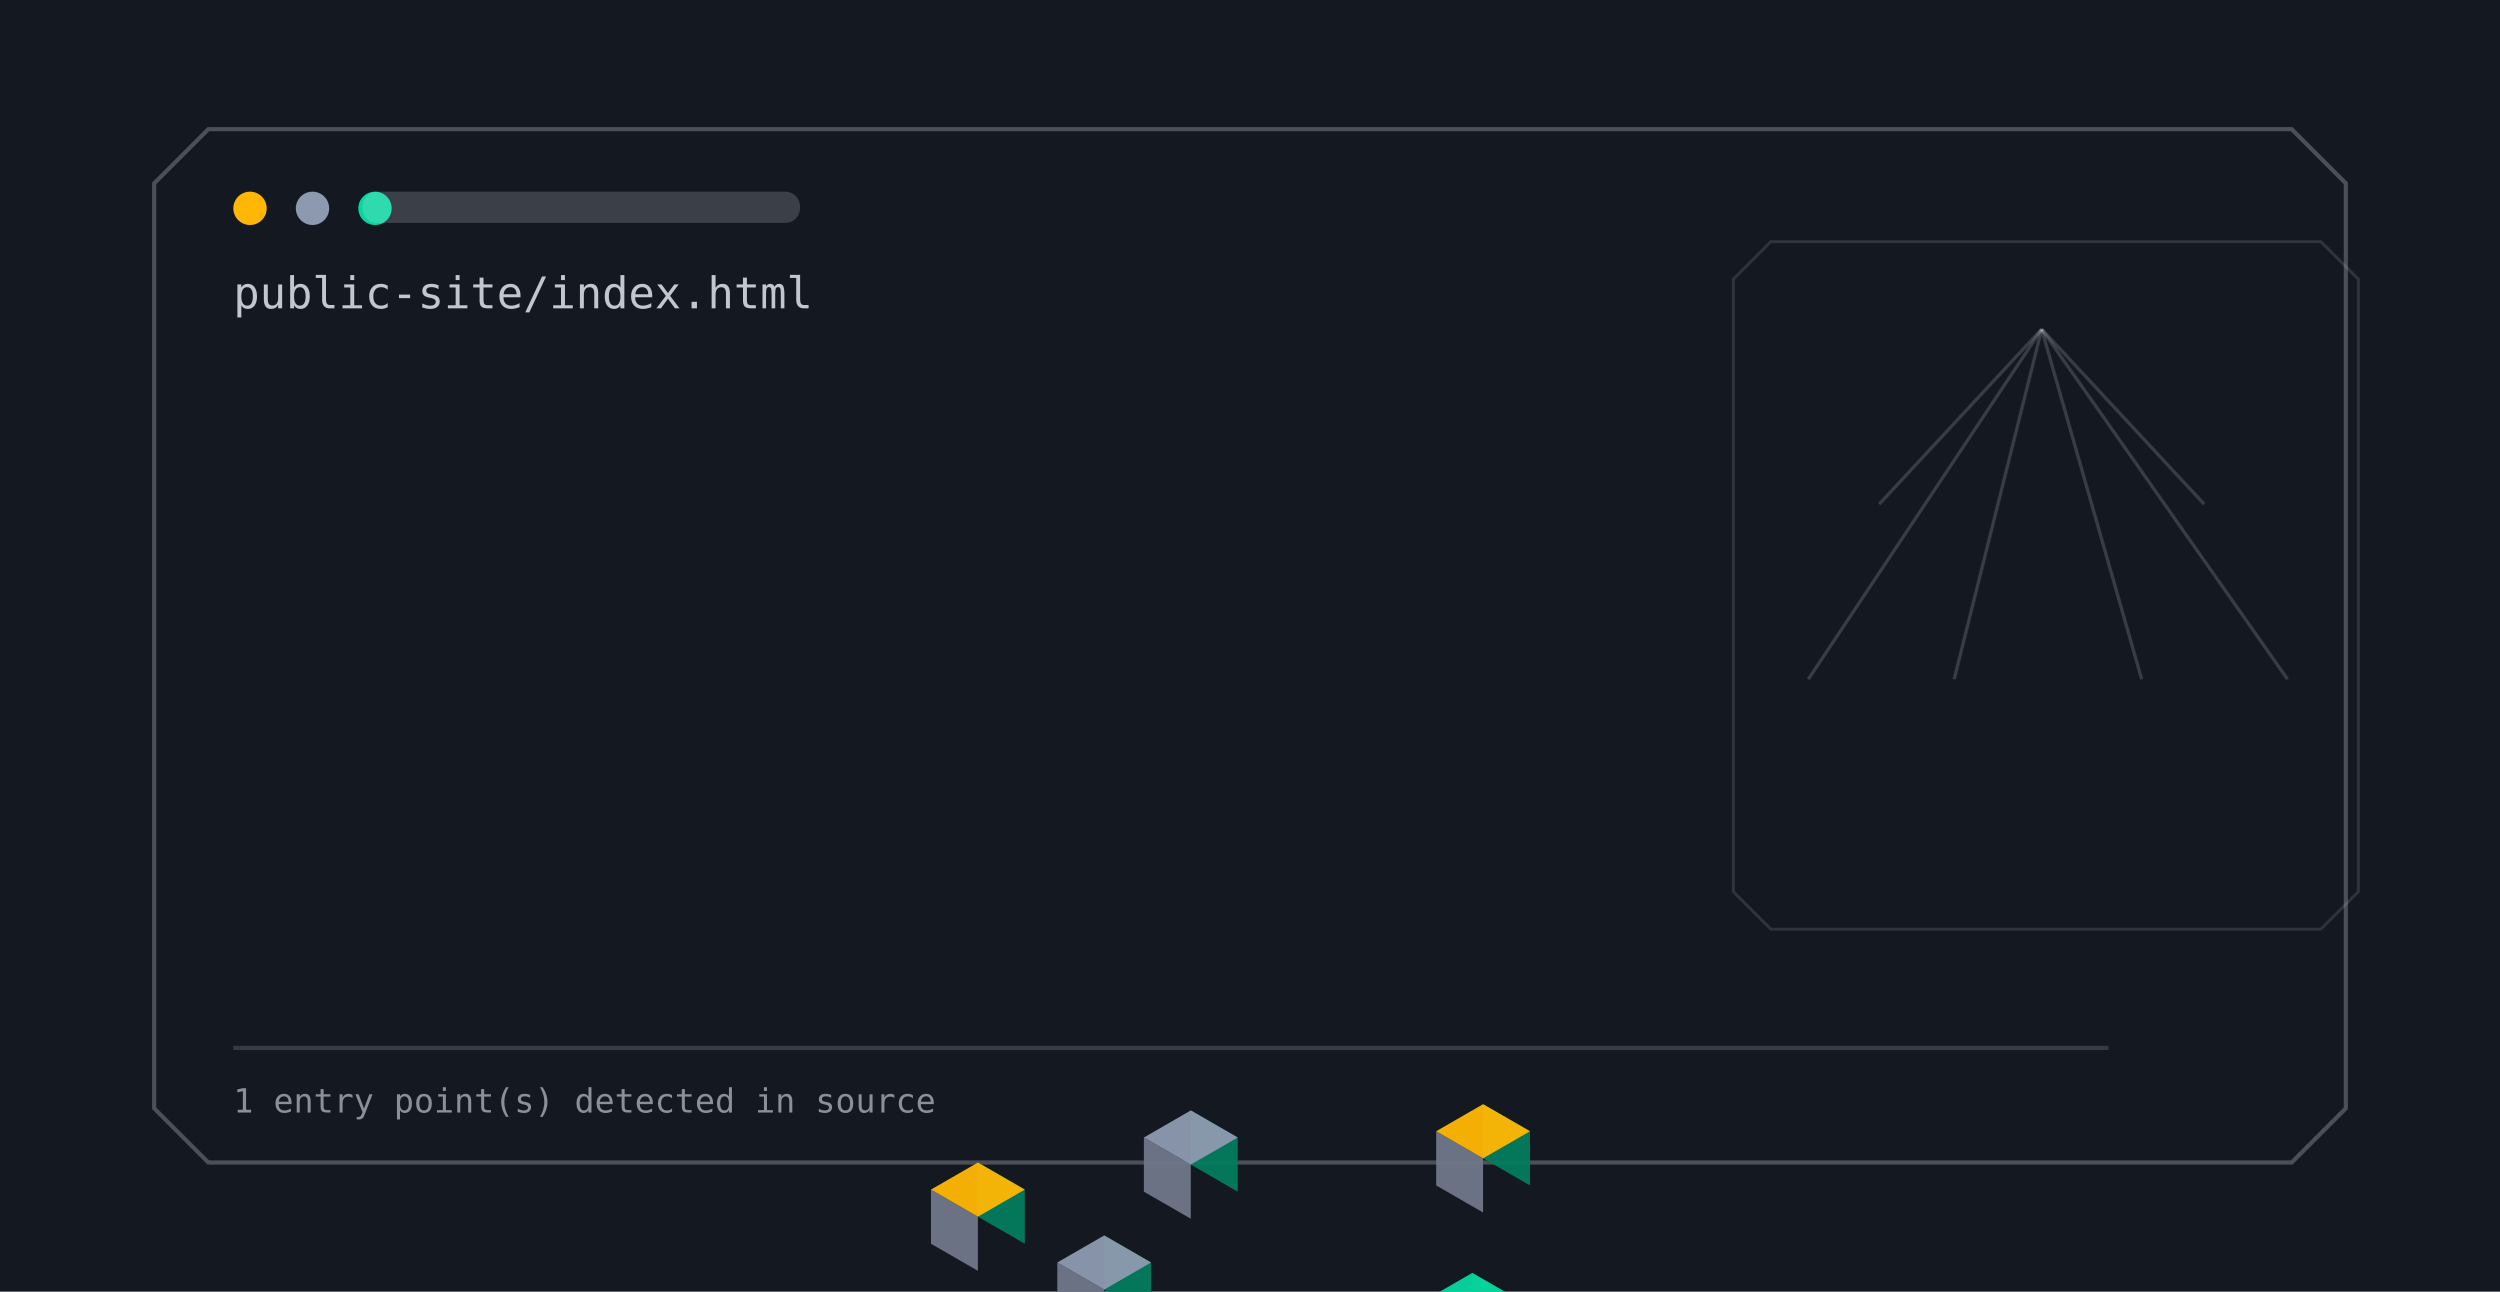
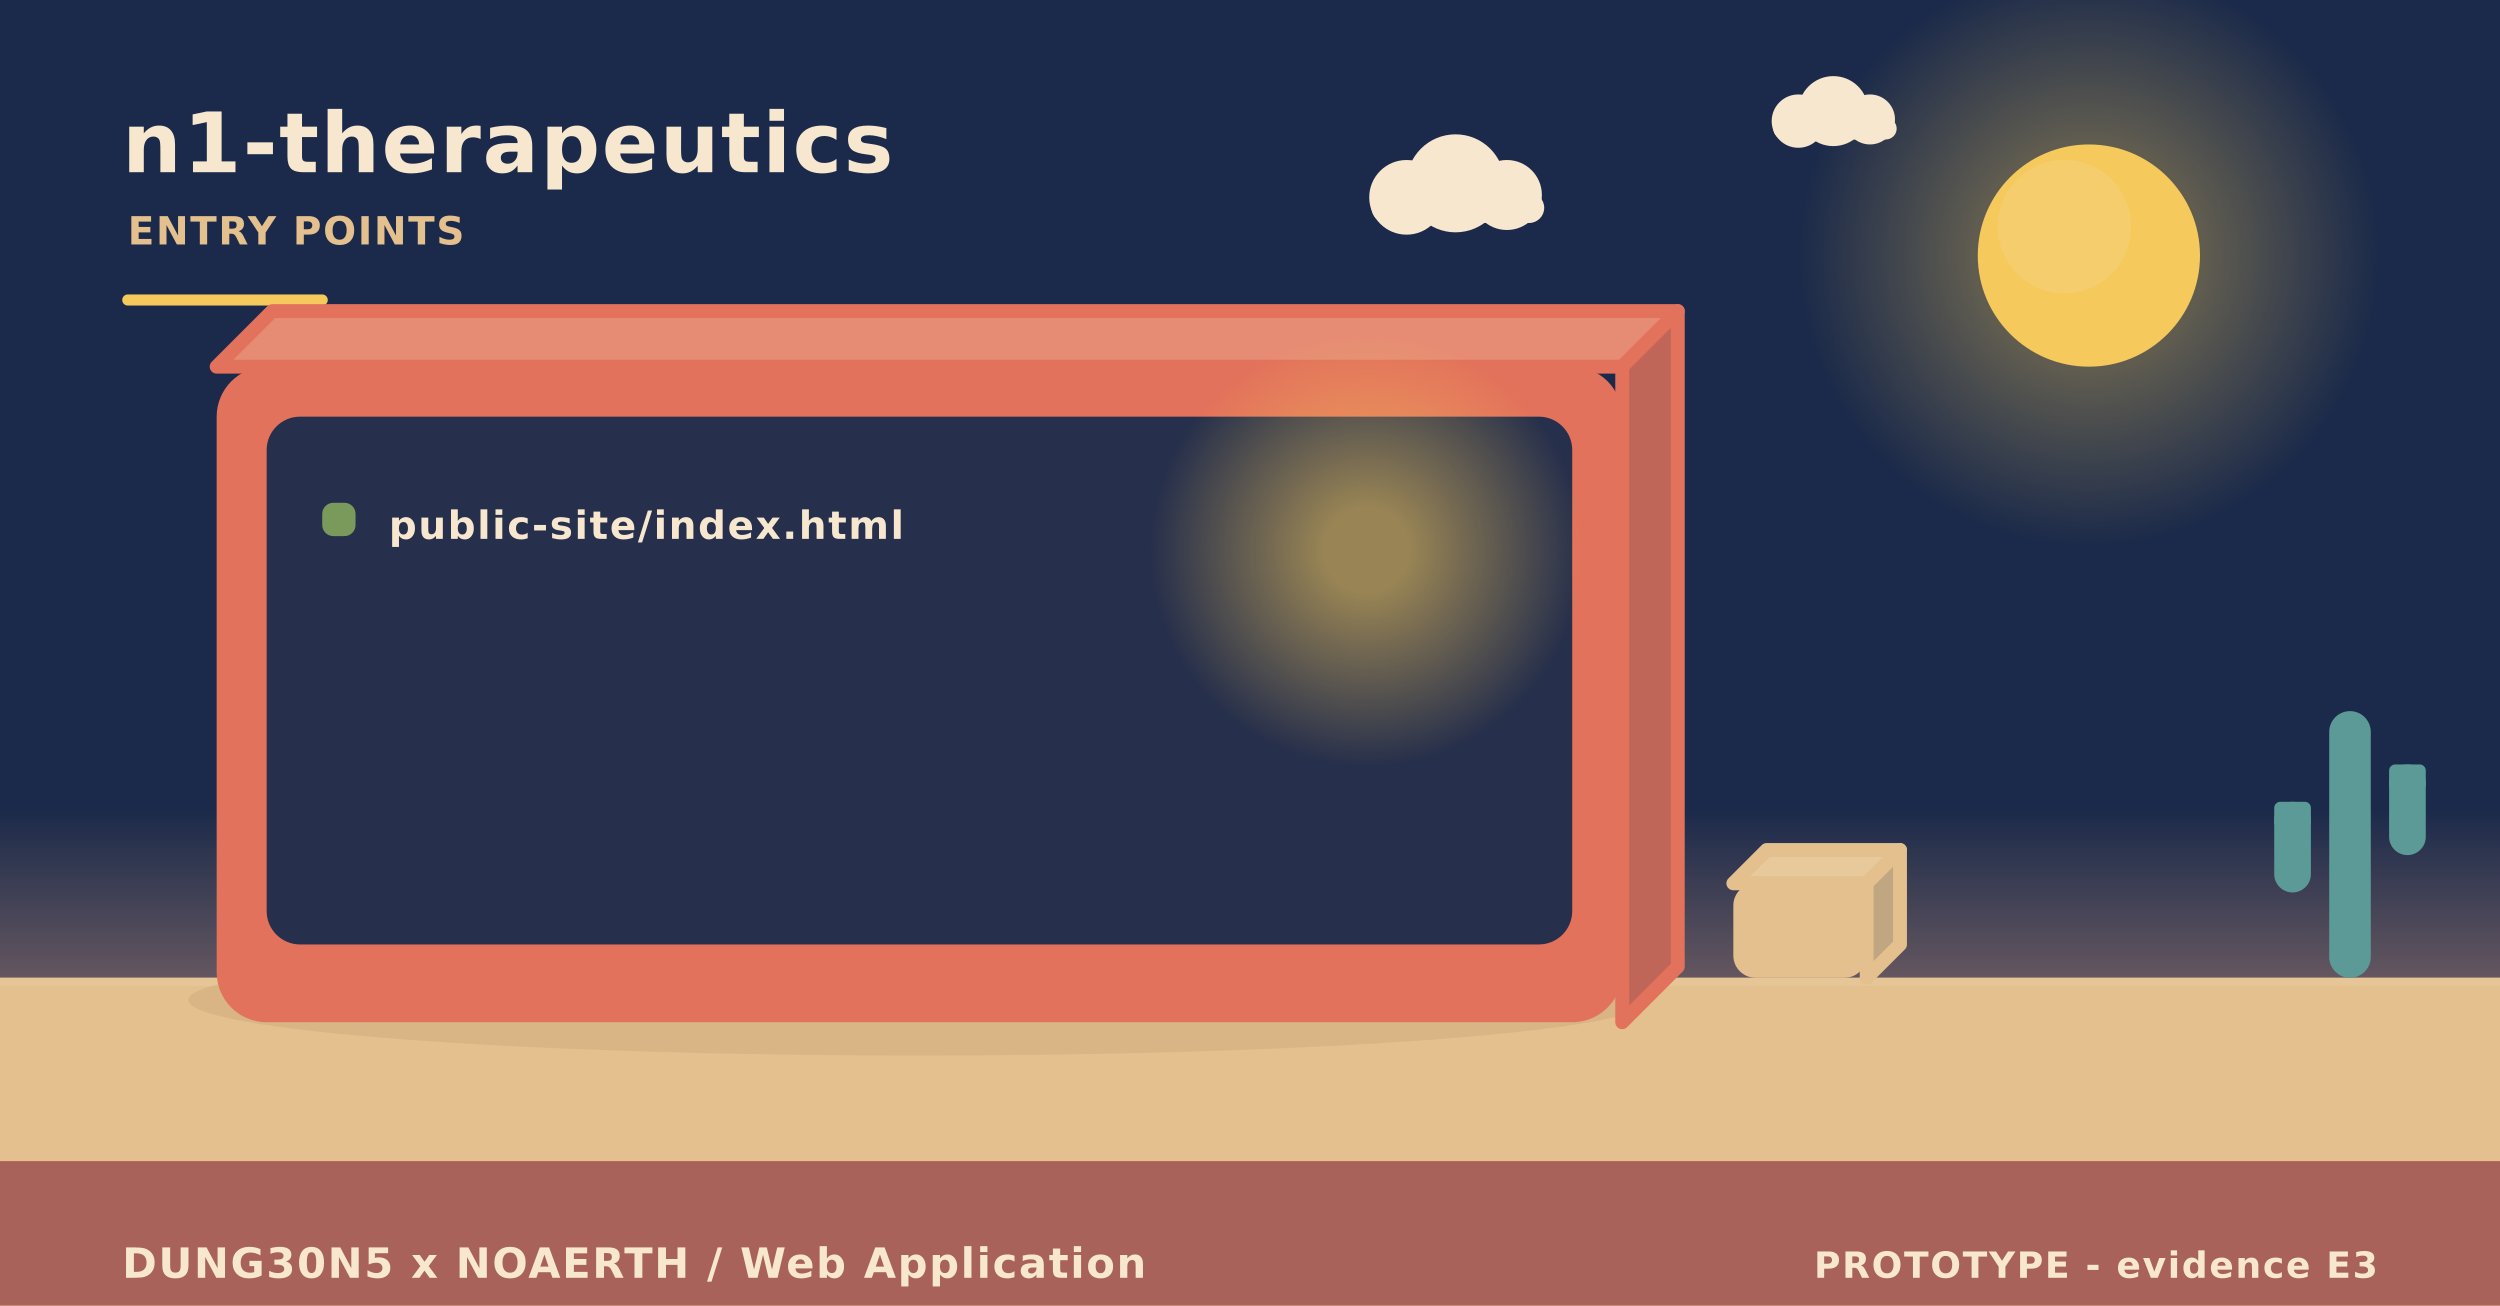
- <svg xmlns="http://www.w3.org/2000/svg" viewBox="0 0 1200 620" width="1200" height="620" role="img" aria-label="n1-therapeutics command surface">
-   <rect width="1200" height="620" fill="#141821" />
-   <defs>
-     <linearGradient id="gt" x1="0" y1="0" x2="1" y2="1">
-       <stop offset="0%" stop-color="#ffb703" />
-       <stop offset="100%" stop-color="#8d99ae" />
-     </linearGradient>
-   </defs>
-   <path d="M100.00,62.00 H1100.00 L1126.00,88.00 V532.00 L1100.00,558.00 H100.00 L74.00,532.00 V88.00 Z" fill="none" stroke="rgba(238,241,246,0.300)" stroke-width="2.00" opacity="0.85" />
-   <circle cx="120.00" cy="100.00" r="8.00" fill="#ffb703" opacity="1.00" />
-   <circle cx="150.00" cy="100.00" r="8.00" fill="#8d99ae" opacity="1.00" />
-   <circle cx="180.00" cy="100.00" r="8.00" fill="#06d6a0" opacity="1.00" />
-   <rect x="174.00" y="92.00" width="210.00" height="15.00" rx="7.00" fill="rgba(238,241,246,0.180)" opacity="1.00" />
-   <text x="112" y="148" font-family="ui-monospace,SFMono-Regular,Menlo,monospace" font-size="21" fill="rgba(238,241,246,0.800)">public-site/index.html</text>
-   <path d="M850.00,116.00 H1114.00 L1132.00,134.00 V428.00 L1114.00,446.00 H850.00 L832.00,428.00 V134.00 Z" fill="none" stroke="rgba(238,241,246,0.180)" stroke-width="1.40" opacity="0.70" />
-   <line x1="980.00" y1="158.00" x2="902.00" y2="242.00" stroke="rgba(238,241,246,0.300)" stroke-width="1.60" opacity="0.55" />
-   <line x1="980.00" y1="158.00" x2="1058.00" y2="242.00" stroke="rgba(238,241,246,0.300)" stroke-width="1.60" opacity="0.55" />
-   <line x1="980.00" y1="158.00" x2="868.00" y2="326.00" stroke="rgba(238,241,246,0.300)" stroke-width="1.60" opacity="0.55" />
-   <line x1="980.00" y1="158.00" x2="938.00" y2="326.00" stroke="rgba(238,241,246,0.300)" stroke-width="1.60" opacity="0.55" />
-   <line x1="980.00" y1="158.00" x2="1028.00" y2="326.00" stroke="rgba(238,241,246,0.300)" stroke-width="1.60" opacity="0.55" />
-   <line x1="980.00" y1="158.00" x2="1098.00" y2="326.00" stroke="rgba(238,241,246,0.300)" stroke-width="1.60" opacity="0.55" />
-   <polygon points="711.87,556.00 734.39,569.00 734.39,543.00 711.87,530.00" fill="#037c5d" opacity="0.95" />
-   <polygon points="689.36,569.00 711.87,582.00 711.87,556.00 689.36,543.00" fill="#6e7788" opacity="0.95" />
-   <polygon points="711.87,530.00 734.39,543.00 711.87,556.00 689.36,543.00" fill="#ffb703" opacity="0.95" />
-   <polygon points="571.58,559.00 594.09,572.00 594.09,546.00 571.58,533.00" fill="#037c5d" opacity="0.95" />
-   <polygon points="549.06,572.00 571.58,585.00 571.58,559.00 549.06,546.00" fill="#6e7788" opacity="0.95" />
-   <polygon points="571.58,533.00 594.09,546.00 571.58,559.00 549.06,546.00" fill="#8d99ae" opacity="0.95" />
-   <polygon points="706.68,637.00 729.19,650.00 729.19,624.00 706.68,611.00" fill="#037c5d" opacity="0.95" />
-   <polygon points="684.16,650.00 706.68,663.00 706.68,637.00 684.16,624.00" fill="#6e7788" opacity="0.95" />
-   <polygon points="706.68,611.00 729.19,624.00 706.68,637.00 684.16,624.00" fill="#06d6a0" opacity="0.95" />
-   <polygon points="469.39,584.00 491.90,597.00 491.90,571.00 469.39,558.00" fill="#037c5d" opacity="0.95" />
-   <polygon points="446.87,597.00 469.39,610.00 469.39,584.00 446.87,571.00" fill="#6e7788" opacity="0.95" />
-   <polygon points="469.39,558.00 491.90,571.00 469.39,584.00 446.87,571.00" fill="#ffb703" opacity="0.95" />
-   <polygon points="530.01,619.00 552.52,632.00 552.52,606.00 530.01,593.00" fill="#037c5d" opacity="0.95" />
-   <polygon points="507.49,632.00 530.01,645.00 530.01,619.00 507.49,606.00" fill="#6e7788" opacity="0.95" />
-   <polygon points="530.01,593.00 552.52,606.00 530.01,619.00 507.49,606.00" fill="#8d99ae" opacity="0.95" />
-   <polygon points="607.95,664.00 630.47,677.00 630.47,651.00 607.95,638.00" fill="#037c5d" opacity="0.95" />
-   <polygon points="585.43,677.00 607.95,690.00 607.95,664.00 585.43,651.00" fill="#6e7788" opacity="0.95" />
-   <polygon points="607.95,638.00 630.47,651.00 607.95,664.00 585.43,651.00" fill="#06d6a0" opacity="0.95" />
-   <polygon points="668.57,699.00 691.09,712.00 691.09,686.00 668.57,673.00" fill="#037c5d" opacity="0.95" />
-   <polygon points="646.05,712.00 668.57,725.00 668.57,699.00 646.05,686.00" fill="#6e7788" opacity="0.95" />
-   <polygon points="668.57,673.00 691.09,686.00 668.57,699.00 646.05,686.00" fill="#ffb703" opacity="0.95" />
-   <rect x="112.00" y="502.00" width="900.00" height="2.00" rx="0.00" fill="rgba(238,241,246,0.160)" opacity="1.00" />
-   <text x="112" y="534" font-family="ui-monospace,Menlo,monospace" font-size="16" fill="rgba(238,241,246,0.550)">1 entry point(s) detected in source</text>
+ <svg xmlns="http://www.w3.org/2000/svg" width="900" height="470" viewBox="0 0 900 470" role="img" aria-label="n1-therapeutics - how it is operated">
+   <linearGradient id="skyt" x1="0" y1="0" x2="0" y2="1">
+     <stop offset="0" stop-color="#1b2a4a" />
+     <stop offset="0.62" stop-color="#1b2a4a" />
+     <stop offset="1" stop-color="#f3ad8a" />
+   </linearGradient>
+   <rect width="900" height="470" fill="url(#skyt)" />
+   <radialGradient id="sunt">
+     <stop offset="0.35" stop-color="#f5c95c" stop-opacity="0.34" />
+     <stop offset="1" stop-color="#f5c95c" stop-opacity="0" />
+   </radialGradient>
+   <circle cx="752" cy="92" r="104" fill="url(#sunt)" />
+   <circle cx="752" cy="92" r="40" fill="#f5c95c" />
+   <circle cx="743.2" cy="81.6" r="24" fill="#f5d27e" opacity="0.5" />
+   <g>
+     <circle cx="524" cy="66" r="17.64" fill="#f6e7ce" />
+     <circle cx="506.36" cy="71.04" r="13.44" fill="#f6e7ce" />
+     <circle cx="542.48" cy="70.2" r="12.6" fill="#f6e7ce" />
+     <rect x="493.76" y="69.36" width="62.16" height="10.92" rx="5.46" fill="#f6e7ce" />
+   </g>
+   <g>
+     <circle cx="660" cy="40" r="12.6" fill="#f6e7ce" />
+     <circle cx="647.4" cy="43.6" r="9.6" fill="#f6e7ce" />
+     <circle cx="673.2" cy="43" r="9" fill="#f6e7ce" />
+     <rect x="638.4" y="42.4" width="44.4" height="7.8" rx="3.9" fill="#f6e7ce" />
+   </g>
+   <rect x="0" y="352" width="900" height="118" fill="#e3c08d" />
+   <rect x="0" y="352" width="900" height="3" fill="#e6c596" />
+   <text x="44" y="62" font-family="Verdana,DejaVu Sans,sans-serif" font-size="30" font-weight="700" letter-spacing="0.6" fill="#f6e7ce" text-anchor="start">n1-therapeutics</text>
+   <text x="46" y="88" font-family="Verdana,DejaVu Sans,sans-serif" font-size="14" font-weight="700" letter-spacing="0.6" fill="#e3c08d" text-anchor="start">ENTRY POINTS</text>
+   <rect x="44" y="106" width="74" height="4" rx="2" fill="#f5c95c" />
+   <ellipse cx="331" cy="360" rx="263.2" ry="20" fill="rgba(138,90,68,0.11)" />
+   <path d="M78,132 L584,132 L604,112 L98,112 Z" fill="#e68c74" stroke="#e2725b" stroke-width="5" stroke-linejoin="round" />
+   <path d="M584,132 L604,112 L604,348 L584,368 Z" fill="#c06658" stroke="#e2725b" stroke-width="5" stroke-linejoin="round" />
+   <rect x="78" y="132" width="506" height="236" rx="18" fill="#e2725b" />
+   <rect x="96" y="150" width="470" height="190" rx="12" fill="#1b2a4a" opacity="0.94" />
+   <radialGradient id="lamp30809">
+     <stop offset="0.2" stop-color="#f5c95c" stop-opacity="0.55" />
+     <stop offset="1" stop-color="#f5c95c" stop-opacity="0" />
+   </radialGradient>
+   <circle cx="492" cy="198" r="78" fill="url(#lamp30809)" />
+   <rect x="116" y="181" width="12" height="12" rx="4" fill="#7a9a5c" />
+   <text x="140" y="194" font-family="Verdana,DejaVu Sans,sans-serif" font-size="14" font-weight="700" letter-spacing="0.6" fill="#f6e7ce" text-anchor="start">public-site/index.html</text>
+   <path d="M624,318 L672,318 L684,306 L636,306 Z" fill="#e7c99b" stroke="#e3c08d" stroke-width="5" stroke-linejoin="round" />
+   <path d="M672,318 L684,306 L684,340 L672,352 Z" fill="#c1a682" stroke="#e3c08d" stroke-width="5" stroke-linejoin="round" />
+   <rect x="624" y="318" width="48" height="34" rx="8" fill="#e3c08d" />
+   <rect x="838.52" y="256" width="14.96" height="96" rx="7.48" fill="#5b9a97" />
+   <rect x="818.72" y="288.64" width="13.2" height="32.64" rx="6.6" fill="#5b9a97" />
+   <rect x="818.72" y="288.64" width="13.2" height="9.6" rx="2.2" fill="#5b9a97" />
+   <rect x="860.08" y="275.2" width="13.2" height="32.64" rx="6.6" fill="#5b9a97" />
+   <rect x="860.08" y="275.2" width="13.2" height="9.6" rx="2.2" fill="#5b9a97" />
+   <rect x="0" y="418" width="900" height="52" rx="0" fill="#a65c56" opacity="0.94" />
+   <text x="44" y="460" font-family="Verdana,DejaVu Sans,sans-serif" font-size="15" font-weight="700" letter-spacing="0.6" fill="#f6e7ce" text-anchor="start">DUNG30N5 x NOAERTH  /  Web Application</text>
+   <text x="856" y="460" font-family="Verdana,DejaVu Sans,sans-serif" font-size="13" font-weight="700" letter-spacing="0.6" fill="#f6e7ce" text-anchor="end">PROTOTYPE  -  evidence E3</text>
</svg>
